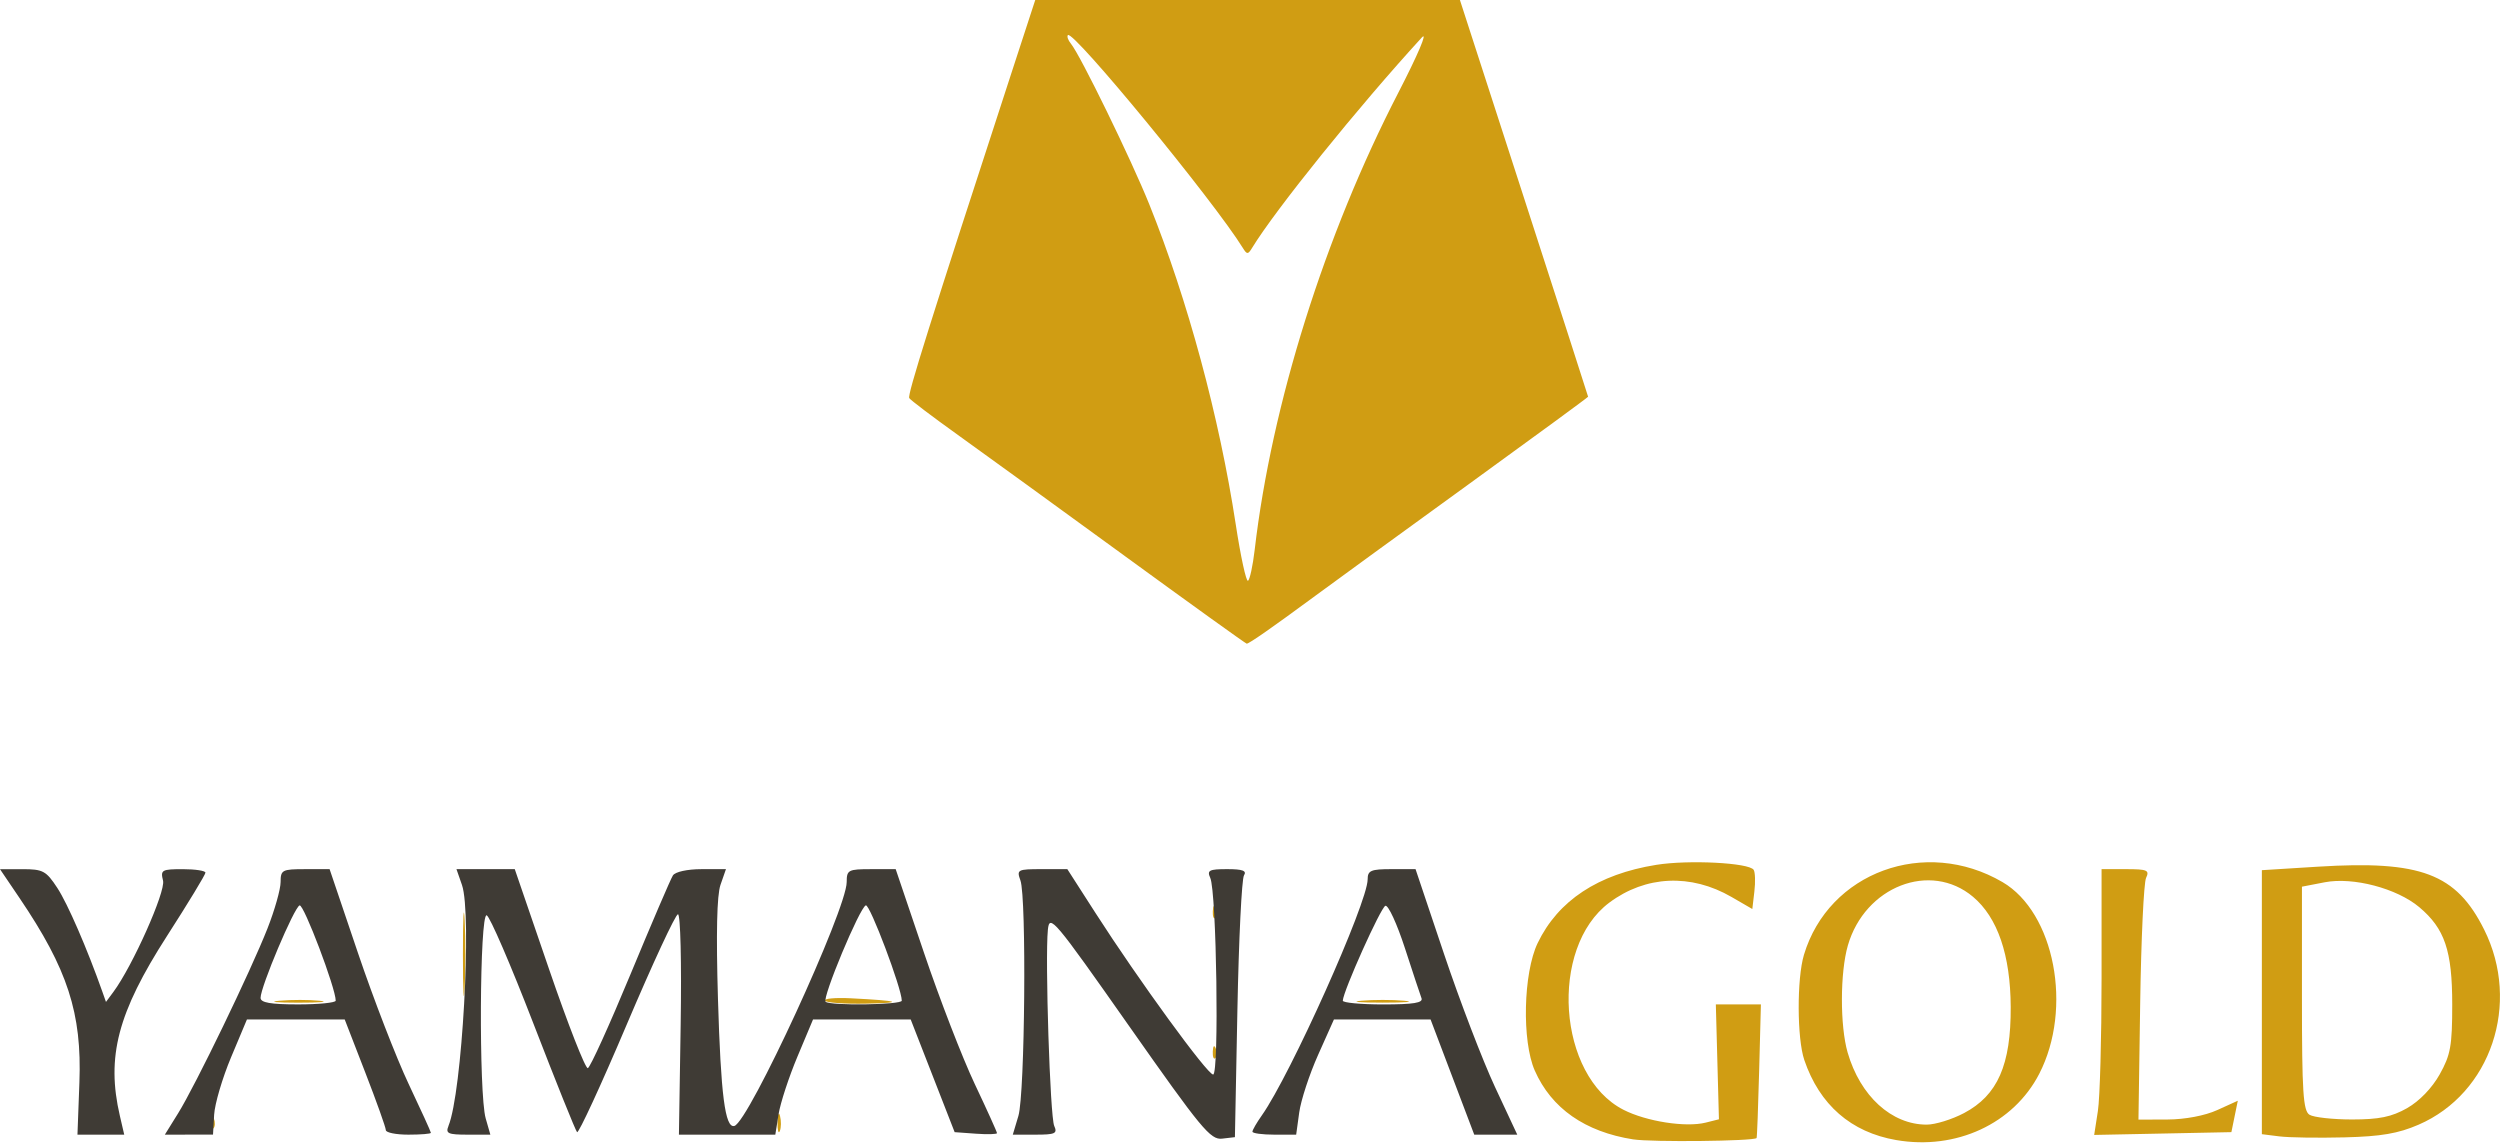
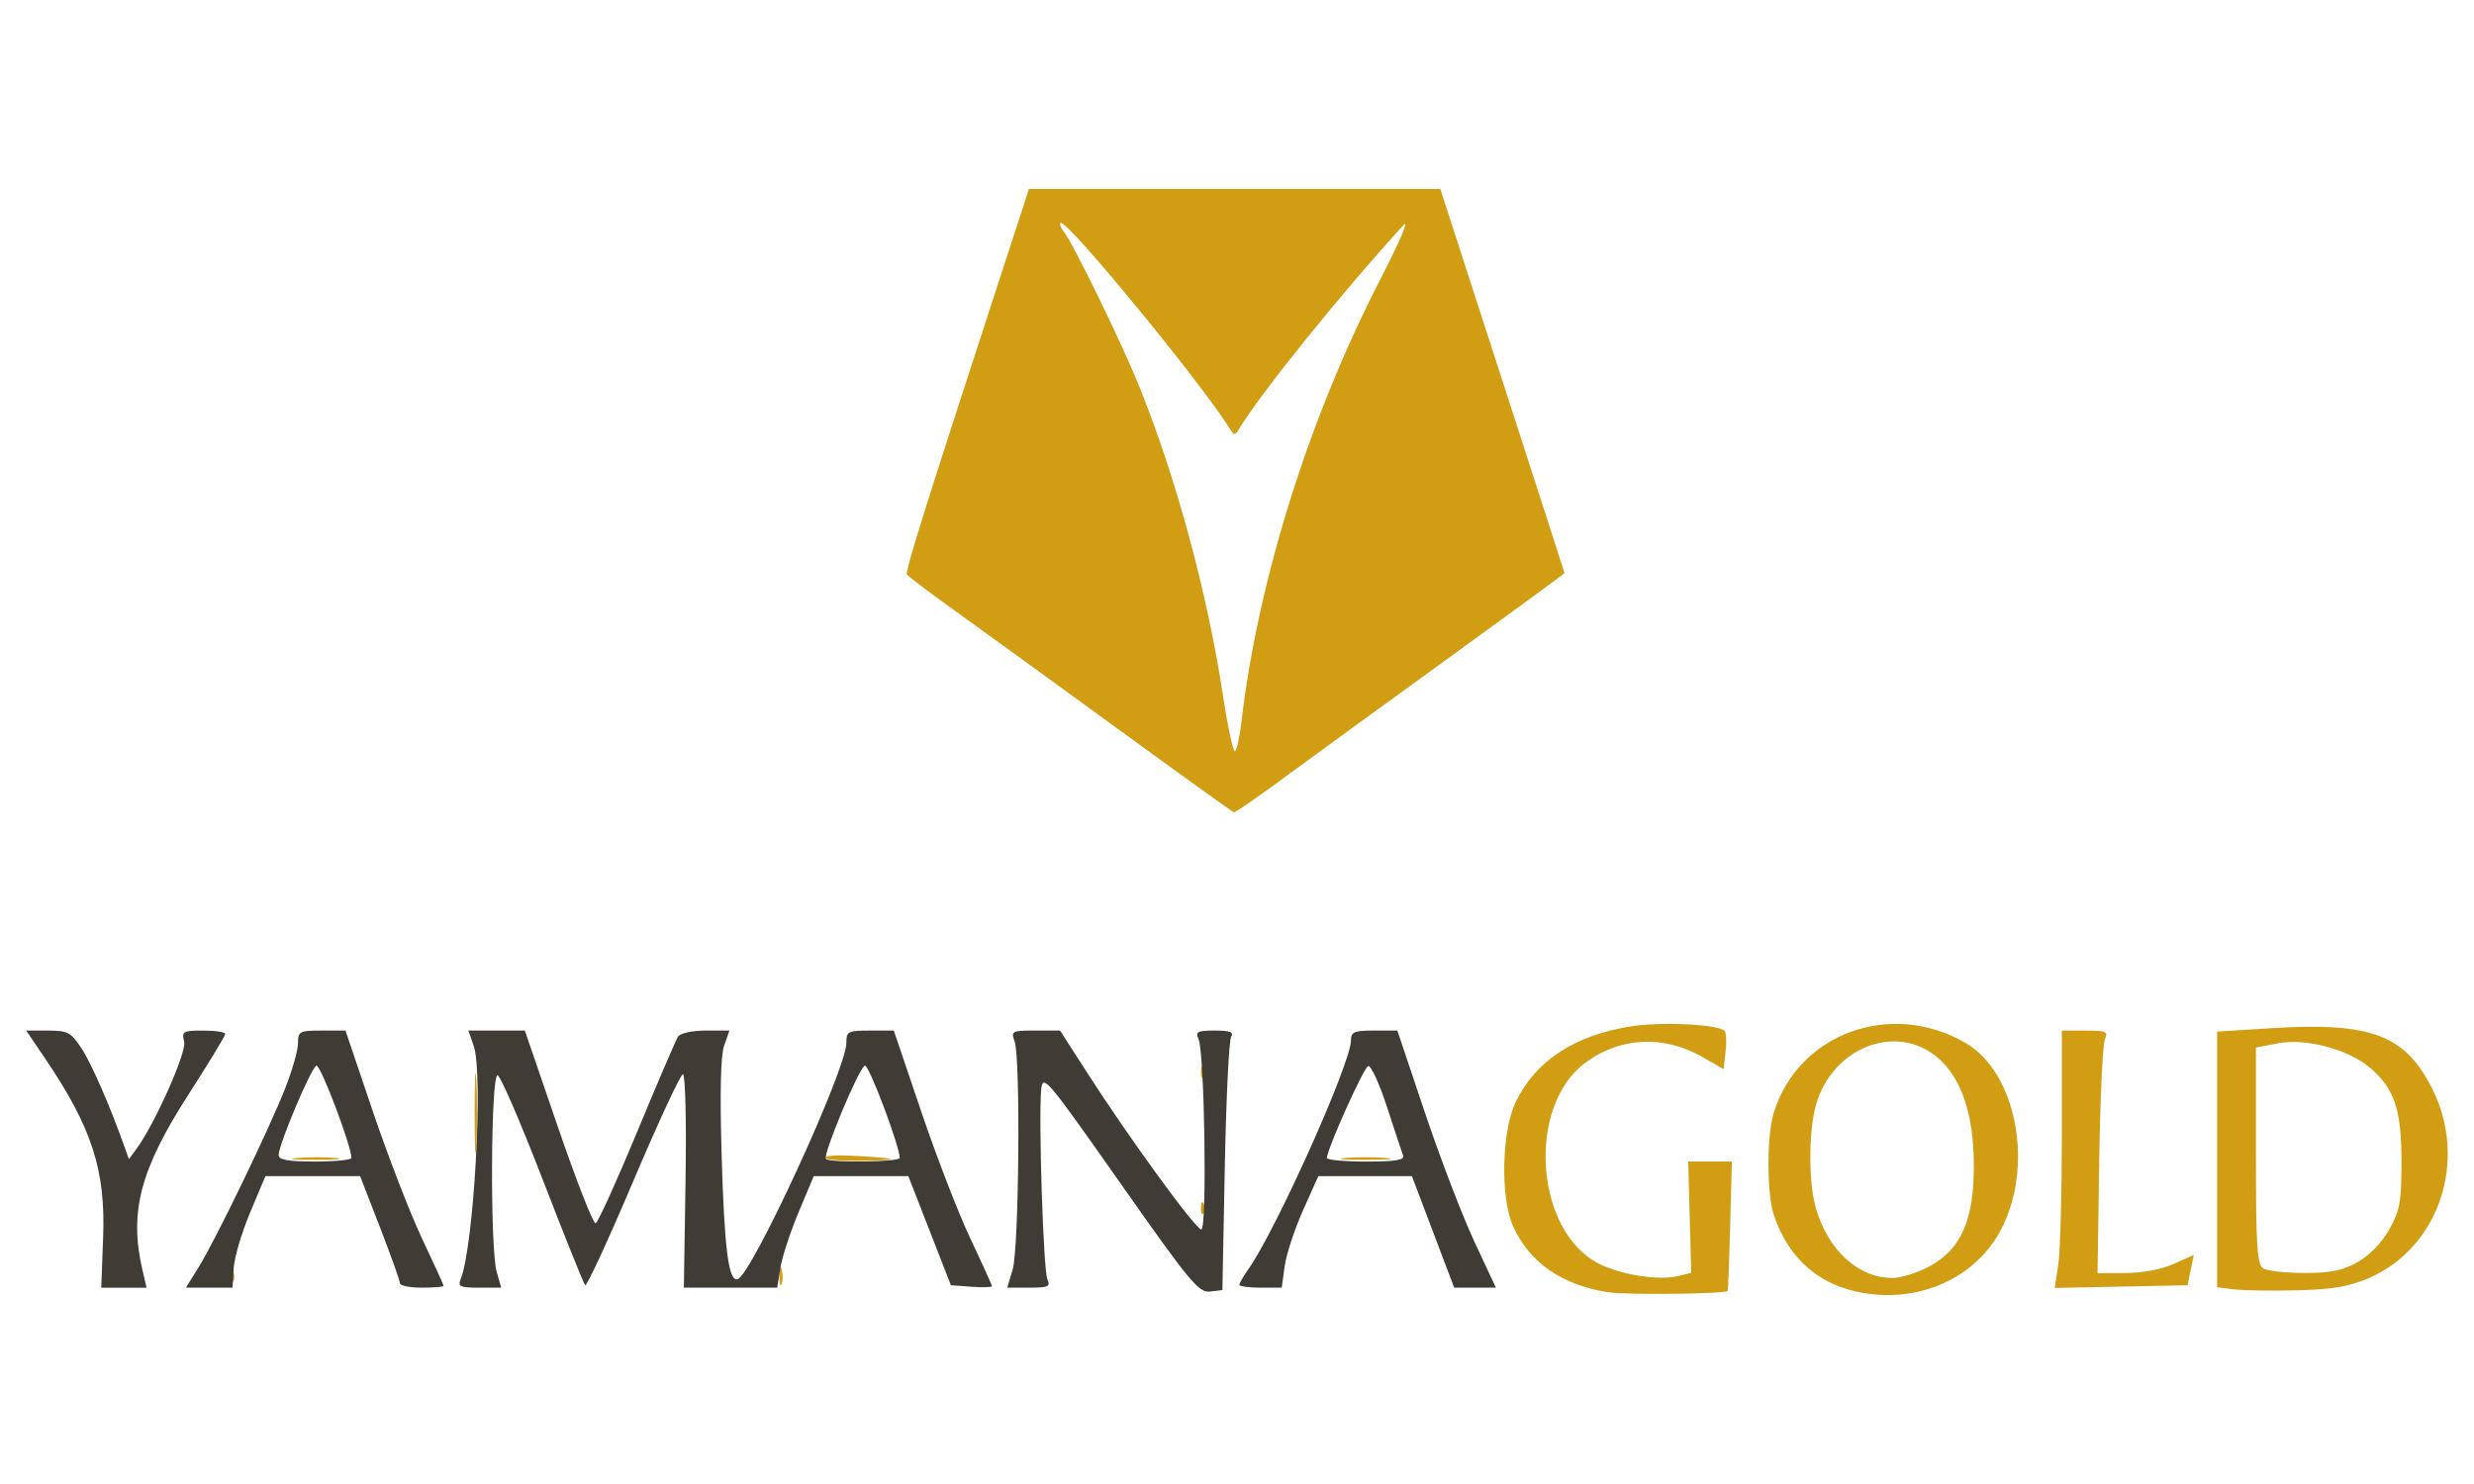
- <svg xmlns="http://www.w3.org/2000/svg" width="176.054mm" height="80.441mm" viewBox="0 0 176.054 80.441" version="1.1" id="svg1" xml:space="preserve">
+ <svg xmlns="http://www.w3.org/2000/svg" width="125mm" height="75mm" viewBox="0 0 125 75" version="1.1" id="svg1" xml:space="preserve">
  <defs id="defs1" />
-   <g id="layer1" transform="translate(-18.86033,-89.5766)">
-     <g id="g3">
-       <path style="fill:#d09d13" d="m 133.871,169.814 c -3.394,-0.534 -5.756,-2.186 -6.929,-4.844 -0.917,-2.079 -0.809,-6.874 0.202,-8.979 1.439,-2.994 4.253,-4.851 8.35,-5.51 2.273,-0.366 6.535,-0.149 6.862,0.35 0.107,0.163 0.13,0.851 0.05,1.528 l -0.144,1.232 -1.462,-0.847 c -2.865,-1.66 -6.051,-1.514 -8.609,0.397 -4.263,3.184 -3.645,12.22 0.998,14.589 1.614,0.823 4.384,1.255 5.788,0.903 l 0.933,-0.234 -0.109,-4.046 -0.109,-4.046 1.587,5.4e-4 1.587,5.5e-4 -0.123,4.674 c -0.068,2.571 -0.149,4.703 -0.181,4.738 -0.202,0.221 -7.389,0.298 -8.691,0.093 z m 18.521,0.047 c -3.179,-0.55 -5.395,-2.481 -6.47,-5.637 -0.515,-1.511 -0.53,-5.723 -0.026,-7.404 1.744,-5.822 8.535,-8.311 13.984,-5.125 3.672,2.147 4.963,8.891 2.585,13.504 -1.815,3.52 -5.858,5.391 -10.072,4.662 z m 4.78,-1.9 c 2.367,-1.252 3.306,-3.39 3.286,-7.476 -0.019,-3.659 -0.922,-6.297 -2.655,-7.755 -2.999,-2.523 -7.614,-0.727 -8.814,3.429 -0.551,1.909 -0.558,5.66 -0.016,7.536 0.888,3.068 3.092,5.079 5.568,5.08 0.6,3e-4 1.784,-0.366 2.631,-0.814 z m 22.207,1.642 -1.235,-0.155 v -9.296 -9.296 l 3.96,-0.247 c 7.235,-0.452 9.726,0.491 11.692,4.427 2.605,5.213 0.482,11.535 -4.615,13.743 -1.436,0.622 -2.638,0.828 -5.217,0.893 -1.843,0.047 -3.907,0.016 -4.586,-0.069 z m 8.995,-1.991 c 0.86,-0.487 1.754,-1.413 2.293,-2.375 0.769,-1.374 0.883,-2.008 0.883,-4.928 0,-3.787 -0.525,-5.337 -2.319,-6.847 -1.578,-1.328 -4.662,-2.14 -6.66,-1.754 l -1.604,0.31 v 7.863 c 0,6.605 0.085,7.916 0.529,8.197 0.291,0.184 1.64,0.334 2.999,0.334 1.914,-3.1e-4 2.786,-0.18 3.88,-0.799 z m -114.759,0.987 c 0.007,-0.582 0.086,-0.777 0.176,-0.434 0.089,0.343 0.084,0.819 -0.013,1.058 -0.097,0.239 -0.17,-0.042 -0.163,-0.624 z M 166.597,167.815 c 0.143,-0.927 0.259,-5.138 0.259,-9.359 v -7.673 l 1.713,1.5e-4 c 1.508,1.2e-4 1.678,0.074 1.421,0.618 -0.161,0.34 -0.347,4.308 -0.414,8.819 l -0.122,8.202 2.052,-0.008 c 1.233,-0.005 2.629,-0.27 3.498,-0.665 l 1.446,-0.657 -0.226,1.106 -0.226,1.106 -4.831,0.098 -4.831,0.098 z m -132.887,0.754 c 0.017,-0.411 0.101,-0.495 0.213,-0.213 0.102,0.255 0.089,0.559 -0.028,0.676 -0.117,0.117 -0.201,-0.091 -0.185,-0.463 z m 70.556,-4.939 c 0.017,-0.411 0.101,-0.495 0.213,-0.213 0.102,0.255 0.089,0.559 -0.028,0.676 -0.117,0.117 -0.201,-0.091 -0.185,-0.463 z m -52.806,-6.85 c 0,-2.619 0.056,-3.691 0.123,-2.381 0.068,1.31 0.068,3.453 0,4.763 -0.068,1.31 -0.123,0.238 -0.123,-2.381 z m -12.917,3.269 c 0.83,-0.074 2.1,-0.073 2.822,0.002 0.722,0.076 0.044,0.137 -1.509,0.136 -1.552,-10e-4 -2.143,-0.063 -1.314,-0.138 z m 38.409,-0.006 c -0.09,-0.146 0.734,-0.22 1.831,-0.165 3.445,0.172 3.861,0.322 1.046,0.377 -1.492,0.029 -2.787,-0.066 -2.878,-0.212 z m 37.782,0.006 c 0.825,-0.074 2.174,-0.074 2.999,0 0.825,0.074 0.15,0.135 -1.499,0.135 -1.649,0 -2.324,-0.061 -1.499,-0.135 z m -10.467,-6.297 c 0.017,-0.411 0.101,-0.495 0.213,-0.213 0.102,0.255 0.089,0.559 -0.028,0.676 -0.117,0.117 -0.201,-0.091 -0.185,-0.463 z m -6.201,-25.024 c -4.657,-3.394 -9.941,-7.226 -11.743,-8.517 -1.802,-1.291 -3.347,-2.461 -3.433,-2.6 -0.139,-0.225 1.426,-5.204 7.205,-22.919 l 1.669,-5.115 h 14.953 14.953 l 4.512,13.935 c 2.482,7.664 4.513,13.965 4.515,14.002 0.001,0.037 -3.768,2.799 -8.376,6.138 -4.608,3.339 -9.49,6.89 -10.848,7.892 -3.02,2.226 -4.655,3.367 -4.817,3.361 -0.067,-0.003 -3.932,-2.781 -8.589,-6.175 z m 9.151,-0.43 c 1.201,-10.278 4.932,-22.153 10.116,-32.196 1.376,-2.666 2.102,-4.374 1.65,-3.881 -4.442,4.847 -10.308,12.119 -11.951,14.817 -0.287,0.47 -0.359,0.47 -0.649,0 -2.03,-3.291 -11.948,-15.36 -12.318,-14.99 -0.086,0.086 0.009,0.359 0.212,0.606 0.669,0.817 4.248,8.155 5.518,11.313 2.707,6.735 4.931,14.969 6.088,22.535 0.346,2.265 0.735,4.053 0.863,3.973 0.128,-0.079 0.34,-1.059 0.471,-2.177 z" id="path4" />
-       <path style="fill:#3f3b35" d="m 98.394,161.863 c -5.336,-7.599 -5.627,-7.945 -5.741,-6.808 -0.204,2.051 0.155,13.159 0.447,13.809 0.241,0.538 0.071,0.617 -1.32,0.617 h -1.597 l 0.395,-1.323 c 0.46,-1.542 0.579,-15.378 0.142,-16.581 -0.275,-0.757 -0.205,-0.794 1.507,-0.794 h 1.796 l 1.983,3.087 c 3.05,4.747 7.878,11.377 8.286,11.377 0.429,0 0.241,-12.867 -0.203,-13.847 -0.242,-0.534 -0.081,-0.617 1.19,-0.617 1.093,0 1.396,0.113 1.184,0.441 -0.157,0.243 -0.365,4.489 -0.462,9.437 l -0.176,8.996 -0.905,0.105 c -0.815,0.095 -1.465,-0.692 -6.526,-7.9 z m -73.942,3.946 c 0.181,-4.885 -0.825,-7.983 -4.219,-12.996 l -1.373,-2.028 h 1.585 c 1.442,0 1.664,0.119 2.453,1.323 0.727,1.107 2.097,4.266 3.176,7.32 l 0.249,0.706 0.524,-0.706 c 1.342,-1.807 3.688,-7.066 3.495,-7.836 -0.189,-0.752 -0.093,-0.807 1.392,-0.807 0.877,0 1.594,0.111 1.594,0.246 0,0.135 -1.22,2.145 -2.712,4.466 -3.469,5.398 -4.281,8.499 -3.314,12.662 l 0.307,1.323 h -1.647 -1.647 z m 6.948,2.173 c 1.224,-1.967 5.126,-10.037 6.298,-13.025 0.508,-1.294 0.923,-2.763 0.923,-3.263 0,-0.854 0.106,-0.91 1.725,-0.91 h 1.725 l 2,5.909 c 1.1,3.25 2.705,7.399 3.567,9.219 0.862,1.821 1.567,3.369 1.567,3.44 0,0.071 -0.714,0.129 -1.587,0.129 -0.873,0 -1.587,-0.145 -1.587,-0.321 0,-0.177 -0.652,-2.002 -1.448,-4.057 l -1.448,-3.736 h -3.442 -3.442 l -1.116,2.659 c -0.614,1.463 -1.152,3.288 -1.195,4.055 l -0.079,1.396 -1.696,0.002 -1.696,0.002 z m 11.102,-7.937 c 0,-0.872 -2.249,-6.806 -2.543,-6.709 -0.38,0.127 -2.749,5.737 -2.749,6.511 0,0.339 0.703,0.461 2.646,0.461 1.455,0 2.646,-0.119 2.646,-0.264 z m 7.94,8.819 c 0.958,-2.321 1.664,-14.922 0.951,-16.967 l -0.388,-1.113 h 2.053 2.053 l 2.42,7.058 c 1.331,3.882 2.557,7.012 2.726,6.956 0.168,-0.056 1.521,-3.034 3.006,-6.617 1.485,-3.583 2.828,-6.713 2.985,-6.956 0.164,-0.254 1.018,-0.441 2.01,-0.441 h 1.725 l -0.384,1.102 c -0.256,0.733 -0.315,3.421 -0.179,8.026 0.202,6.794 0.502,9.124 1.154,8.956 1.006,-0.259 7.912,-15.251 7.912,-17.176 0,-0.852 0.107,-0.908 1.725,-0.908 h 1.725 l 2,5.909 c 1.1,3.25 2.705,7.399 3.567,9.219 0.862,1.821 1.567,3.378 1.567,3.46 0,0.082 -0.671,0.101 -1.491,0.041 l -1.491,-0.108 -1.548,-3.969 -1.548,-3.969 h -3.438 -3.438 l -1.098,2.617 c -0.604,1.439 -1.202,3.265 -1.329,4.057 l -0.23,1.44 -3.394,1.3e-4 -3.394,1.4e-4 0.123,-7.761 c 0.069,-4.365 -0.014,-7.761 -0.19,-7.761 -0.172,0 -1.796,3.498 -3.61,7.772 -1.814,4.275 -3.387,7.683 -3.496,7.574 -0.109,-0.109 -1.496,-3.56 -3.082,-7.669 -1.586,-4.109 -3.063,-7.53 -3.282,-7.603 -0.499,-0.166 -0.562,12.589 -0.07,14.304 l 0.328,1.144 h -1.601 c -1.386,0 -1.566,-0.083 -1.346,-0.617 z m 31.923,-8.819 c 0,-0.853 -2.246,-6.808 -2.532,-6.712 -0.428,0.143 -3.091,6.527 -2.831,6.787 0.293,0.293 5.363,0.222 5.363,-0.075 z m 24.694,9.226 c 0,-0.116 0.298,-0.632 0.662,-1.147 2.012,-2.844 7.452,-14.979 7.452,-16.622 0,-0.623 0.225,-0.719 1.686,-0.719 h 1.686 l 2.011,5.987 c 1.106,3.293 2.718,7.5 3.582,9.349 l 1.571,3.362 h -1.515 -1.515 l -1.538,-4.057 -1.538,-4.057 h -3.402 -3.402 l -1.116,2.496 c -0.614,1.373 -1.212,3.198 -1.33,4.057 l -0.214,1.561 h -1.54 c -0.847,0 -1.54,-0.095 -1.54,-0.21 z m 11.904,-9.403 c -0.091,-0.243 -0.618,-1.832 -1.17,-3.532 -0.552,-1.7 -1.169,-3.038 -1.371,-2.972 -0.323,0.105 -2.968,5.996 -3,6.681 -0.007,0.146 1.275,0.265 2.848,0.265 2.142,0 2.818,-0.111 2.694,-0.441 z" id="path3" />
+   <g id="layer1">
+     <g id="g1" transform="matrix(0.6949514,0,0,0.6949514,-12.27413,-38.39207)">
+       <path style="fill:#d09d13" d="m 134.58,149.222 c -3.394,-0.534 -5.756,-2.186 -6.929,-4.844 -0.917,-2.079 -0.809,-6.874 0.202,-8.979 1.439,-2.994 4.253,-4.851 8.35,-5.51 2.273,-0.366 6.535,-0.149 6.862,0.35 0.107,0.163 0.13,0.851 0.05,1.528 l -0.144,1.232 -1.462,-0.847 c -2.865,-1.66 -6.051,-1.514 -8.609,0.396 -4.263,3.184 -3.645,12.22 0.998,14.589 1.614,0.823 4.384,1.255 5.788,0.903 l 0.933,-0.234 -0.109,-4.046 -0.109,-4.046 1.587,5.5e-4 1.587,5.5e-4 -0.123,4.674 c -0.068,2.571 -0.149,4.703 -0.181,4.738 -0.202,0.221 -7.389,0.298 -8.691,0.093 z m 18.521,0.047 c -3.179,-0.55 -5.395,-2.481 -6.47,-5.637 -0.515,-1.511 -0.53,-5.723 -0.026,-7.404 1.744,-5.822 8.535,-8.311 13.984,-5.125 3.672,2.147 4.963,8.891 2.585,13.504 -1.815,3.52 -5.858,5.391 -10.072,4.662 z m 4.78,-1.9 c 2.367,-1.252 3.306,-3.39 3.286,-7.476 -0.019,-3.659 -0.922,-6.297 -2.655,-7.755 -2.999,-2.523 -7.614,-0.727 -8.814,3.429 -0.551,1.909 -0.558,5.66 -0.016,7.536 0.888,3.068 3.092,5.079 5.568,5.08 0.6,3e-4 1.784,-0.366 2.631,-0.814 z m 22.207,1.642 -1.235,-0.155 v -9.296 -9.296 l 3.96,-0.247 c 7.235,-0.452 9.726,0.491 11.692,4.427 2.605,5.213 0.482,11.535 -4.615,13.743 -1.436,0.622 -2.638,0.828 -5.217,0.893 -1.843,0.047 -3.907,0.016 -4.586,-0.069 z m 8.995,-1.991 c 0.86,-0.487 1.754,-1.413 2.293,-2.375 0.769,-1.374 0.883,-2.008 0.883,-4.928 0,-3.787 -0.525,-5.337 -2.319,-6.847 -1.578,-1.328 -4.662,-2.14 -6.66,-1.754 l -1.604,0.31 v 7.863 c 0,6.605 0.085,7.916 0.529,8.197 0.291,0.184 1.64,0.334 2.999,0.334 1.914,-3.1e-4 2.786,-0.18 3.88,-0.799 z m -114.759,0.987 c 0.007,-0.582 0.086,-0.777 0.176,-0.434 0.089,0.343 0.084,0.819 -0.013,1.058 -0.097,0.239 -0.17,-0.042 -0.163,-0.624 z m 92.982,-0.784 c 0.143,-0.927 0.259,-5.138 0.259,-9.359 v -7.673 l 1.713,1.4e-4 c 1.508,1.3e-4 1.678,0.074 1.421,0.618 -0.161,0.34 -0.347,4.308 -0.414,8.819 l -0.122,8.202 2.052,-0.008 c 1.233,-0.005 2.629,-0.27 3.498,-0.665 l 1.446,-0.657 -0.226,1.106 -0.226,1.106 -4.831,0.098 -4.831,0.098 z m -132.887,0.754 c 0.017,-0.411 0.101,-0.495 0.213,-0.213 0.102,0.255 0.089,0.559 -0.028,0.676 -0.117,0.117 -0.201,-0.091 -0.185,-0.463 z m 70.556,-4.939 c 0.017,-0.411 0.101,-0.495 0.213,-0.213 0.102,0.255 0.089,0.559 -0.028,0.676 -0.117,0.117 -0.201,-0.091 -0.185,-0.463 z m -52.806,-6.85 c 0,-2.619 0.056,-3.691 0.123,-2.381 0.068,1.31 0.068,3.453 0,4.763 -0.068,1.31 -0.123,0.238 -0.123,-2.381 z m -12.917,3.269 c 0.83,-0.074 2.1,-0.073 2.822,0.002 0.722,0.076 0.044,0.137 -1.509,0.135 -1.552,-0.001 -2.143,-0.063 -1.314,-0.138 z m 38.409,-0.006 c -0.09,-0.146 0.734,-0.22 1.831,-0.165 3.445,0.172 3.861,0.322 1.046,0.377 -1.492,0.029 -2.787,-0.066 -2.878,-0.212 z m 37.782,0.006 c 0.825,-0.074 2.174,-0.074 2.999,0 0.825,0.074 0.15,0.135 -1.499,0.135 -1.649,0 -2.324,-0.061 -1.499,-0.135 z m -10.467,-6.297 c 0.017,-0.411 0.101,-0.495 0.213,-0.213 0.102,0.255 0.089,0.559 -0.028,0.676 -0.117,0.117 -0.201,-0.091 -0.185,-0.463 z M 98.774,108.136 c -4.657,-3.394 -9.941,-7.226 -11.743,-8.517 -1.802,-1.291 -3.347,-2.461 -3.433,-2.6 -0.139,-0.225 1.426,-5.204 7.205,-22.919 l 1.669,-5.115 h 14.953 14.953 l 4.512,13.935 c 2.482,7.664 4.513,13.965 4.515,14.002 10e-4,0.037 -3.768,2.799 -8.376,6.138 -4.608,3.339 -9.49,6.89 -10.848,7.892 -3.02,2.226 -4.655,3.367 -4.817,3.361 -0.067,-0.003 -3.932,-2.781 -8.589,-6.175 z m 9.151,-0.43 c 1.201,-10.278 4.932,-22.153 10.116,-32.196 1.376,-2.666 2.102,-4.374 1.65,-3.881 -4.442,4.847 -10.308,12.119 -11.951,14.817 -0.287,0.47 -0.359,0.47 -0.649,0 -2.03,-3.291 -11.948,-15.36 -12.318,-14.99 -0.086,0.086 0.009,0.359 0.212,0.606 0.669,0.817 4.248,8.155 5.518,11.313 2.707,6.735 4.931,14.969 6.088,22.535 0.346,2.265 0.735,4.053 0.863,3.973 0.128,-0.079 0.34,-1.059 0.471,-2.177 z" id="path2" />
+       <path style="fill:#3f3b35" d="m 99.103,141.27 c -5.336,-7.599 -5.627,-7.945 -5.741,-6.808 -0.204,2.051 0.155,13.159 0.447,13.809 0.241,0.538 0.071,0.617 -1.32,0.617 h -1.597 l 0.395,-1.323 c 0.46,-1.542 0.579,-15.378 0.142,-16.581 -0.275,-0.757 -0.205,-0.794 1.507,-0.794 h 1.796 l 1.983,3.087 c 3.05,4.747 7.878,11.377 8.286,11.377 0.43,0 0.241,-12.867 -0.203,-13.847 -0.242,-0.534 -0.081,-0.617 1.19,-0.617 1.093,0 1.396,0.113 1.184,0.441 -0.157,0.243 -0.365,4.489 -0.462,9.437 l -0.176,8.996 -0.905,0.105 c -0.815,0.095 -1.465,-0.692 -6.526,-7.9 z m -73.942,3.946 c 0.181,-4.885 -0.825,-7.983 -4.219,-12.996 l -1.373,-2.028 h 1.585 c 1.442,0 1.664,0.119 2.453,1.323 0.727,1.107 2.097,4.266 3.176,7.32 l 0.249,0.706 0.524,-0.706 c 1.342,-1.807 3.688,-7.066 3.495,-7.836 -0.189,-0.752 -0.093,-0.807 1.392,-0.807 0.877,0 1.594,0.111 1.594,0.246 0,0.135 -1.22,2.145 -2.712,4.466 -3.469,5.398 -4.281,8.499 -3.314,12.662 l 0.307,1.323 h -1.647 -1.647 z m 6.948,2.173 c 1.224,-1.967 5.126,-10.037 6.298,-13.025 0.508,-1.294 0.923,-2.763 0.923,-3.263 0,-0.854 0.106,-0.91 1.725,-0.91 h 1.725 l 2,5.909 c 1.1,3.25 2.705,7.399 3.567,9.219 0.862,1.821 1.567,3.369 1.567,3.44 0,0.071 -0.714,0.129 -1.587,0.129 -0.873,0 -1.587,-0.145 -1.587,-0.321 0,-0.177 -0.652,-2.002 -1.448,-4.057 l -1.448,-3.736 H 40.401 36.959 l -1.116,2.659 c -0.614,1.463 -1.152,3.288 -1.195,4.055 l -0.079,1.396 -1.696,0.002 -1.696,0.002 z m 11.102,-7.937 c 0,-0.872 -2.249,-6.806 -2.543,-6.709 -0.38,0.127 -2.749,5.737 -2.749,6.511 0,0.339 0.703,0.461 2.646,0.461 1.455,0 2.646,-0.119 2.646,-0.264 z m 7.94,8.819 c 0.958,-2.321 1.664,-14.922 0.951,-16.967 l -0.388,-1.113 h 2.053 2.053 l 2.42,7.058 c 1.331,3.882 2.557,7.012 2.726,6.956 0.168,-0.056 1.521,-3.034 3.006,-6.617 1.485,-3.583 2.828,-6.713 2.985,-6.956 0.164,-0.254 1.018,-0.441 2.01,-0.441 h 1.725 l -0.384,1.102 c -0.256,0.733 -0.315,3.421 -0.179,8.026 0.202,6.794 0.502,9.124 1.154,8.956 1.006,-0.259 7.912,-15.251 7.912,-17.176 0,-0.852 0.107,-0.908 1.725,-0.908 h 1.725 l 2,5.909 c 1.1,3.25 2.705,7.399 3.567,9.219 0.862,1.821 1.567,3.378 1.567,3.46 0,0.082 -0.671,0.101 -1.491,0.041 l -1.491,-0.108 -1.548,-3.969 -1.548,-3.969 h -3.438 -3.438 l -1.098,2.617 c -0.604,1.439 -1.202,3.265 -1.329,4.057 l -0.23,1.44 -3.394,1.4e-4 -3.394,1.4e-4 0.123,-7.761 c 0.069,-4.365 -0.014,-7.761 -0.19,-7.761 -0.172,0 -1.796,3.498 -3.61,7.772 -1.814,4.275 -3.387,7.683 -3.496,7.574 -0.109,-0.109 -1.496,-3.56 -3.082,-7.669 -1.586,-4.109 -3.063,-7.53 -3.282,-7.603 -0.499,-0.166 -0.562,12.589 -0.07,14.304 l 0.328,1.144 h -1.601 c -1.386,0 -1.566,-0.083 -1.346,-0.617 z m 31.923,-8.819 c 0,-0.853 -2.246,-6.808 -2.532,-6.712 -0.428,0.143 -3.091,6.527 -2.831,6.787 0.293,0.293 5.363,0.222 5.363,-0.075 z m 24.694,9.226 c 0,-0.116 0.298,-0.632 0.662,-1.147 2.012,-2.844 7.452,-14.979 7.452,-16.622 0,-0.623 0.225,-0.719 1.686,-0.719 h 1.686 l 2.011,5.987 c 1.106,3.293 2.718,7.5 3.582,9.349 l 1.571,3.362 h -1.515 -1.515 l -1.538,-4.057 -1.538,-4.057 h -3.402 -3.402 l -1.116,2.496 c -0.614,1.373 -1.212,3.198 -1.33,4.057 l -0.214,1.561 h -1.54 c -0.847,0 -1.54,-0.095 -1.54,-0.21 z m 11.904,-9.403 c -0.091,-0.243 -0.618,-1.832 -1.17,-3.532 -0.552,-1.7 -1.169,-3.038 -1.371,-2.972 -0.323,0.105 -2.968,5.996 -3,6.681 -0.007,0.146 1.275,0.265 2.848,0.265 2.141,0 2.818,-0.111 2.694,-0.441 z" id="path1" />
    </g>
  </g>
</svg>
